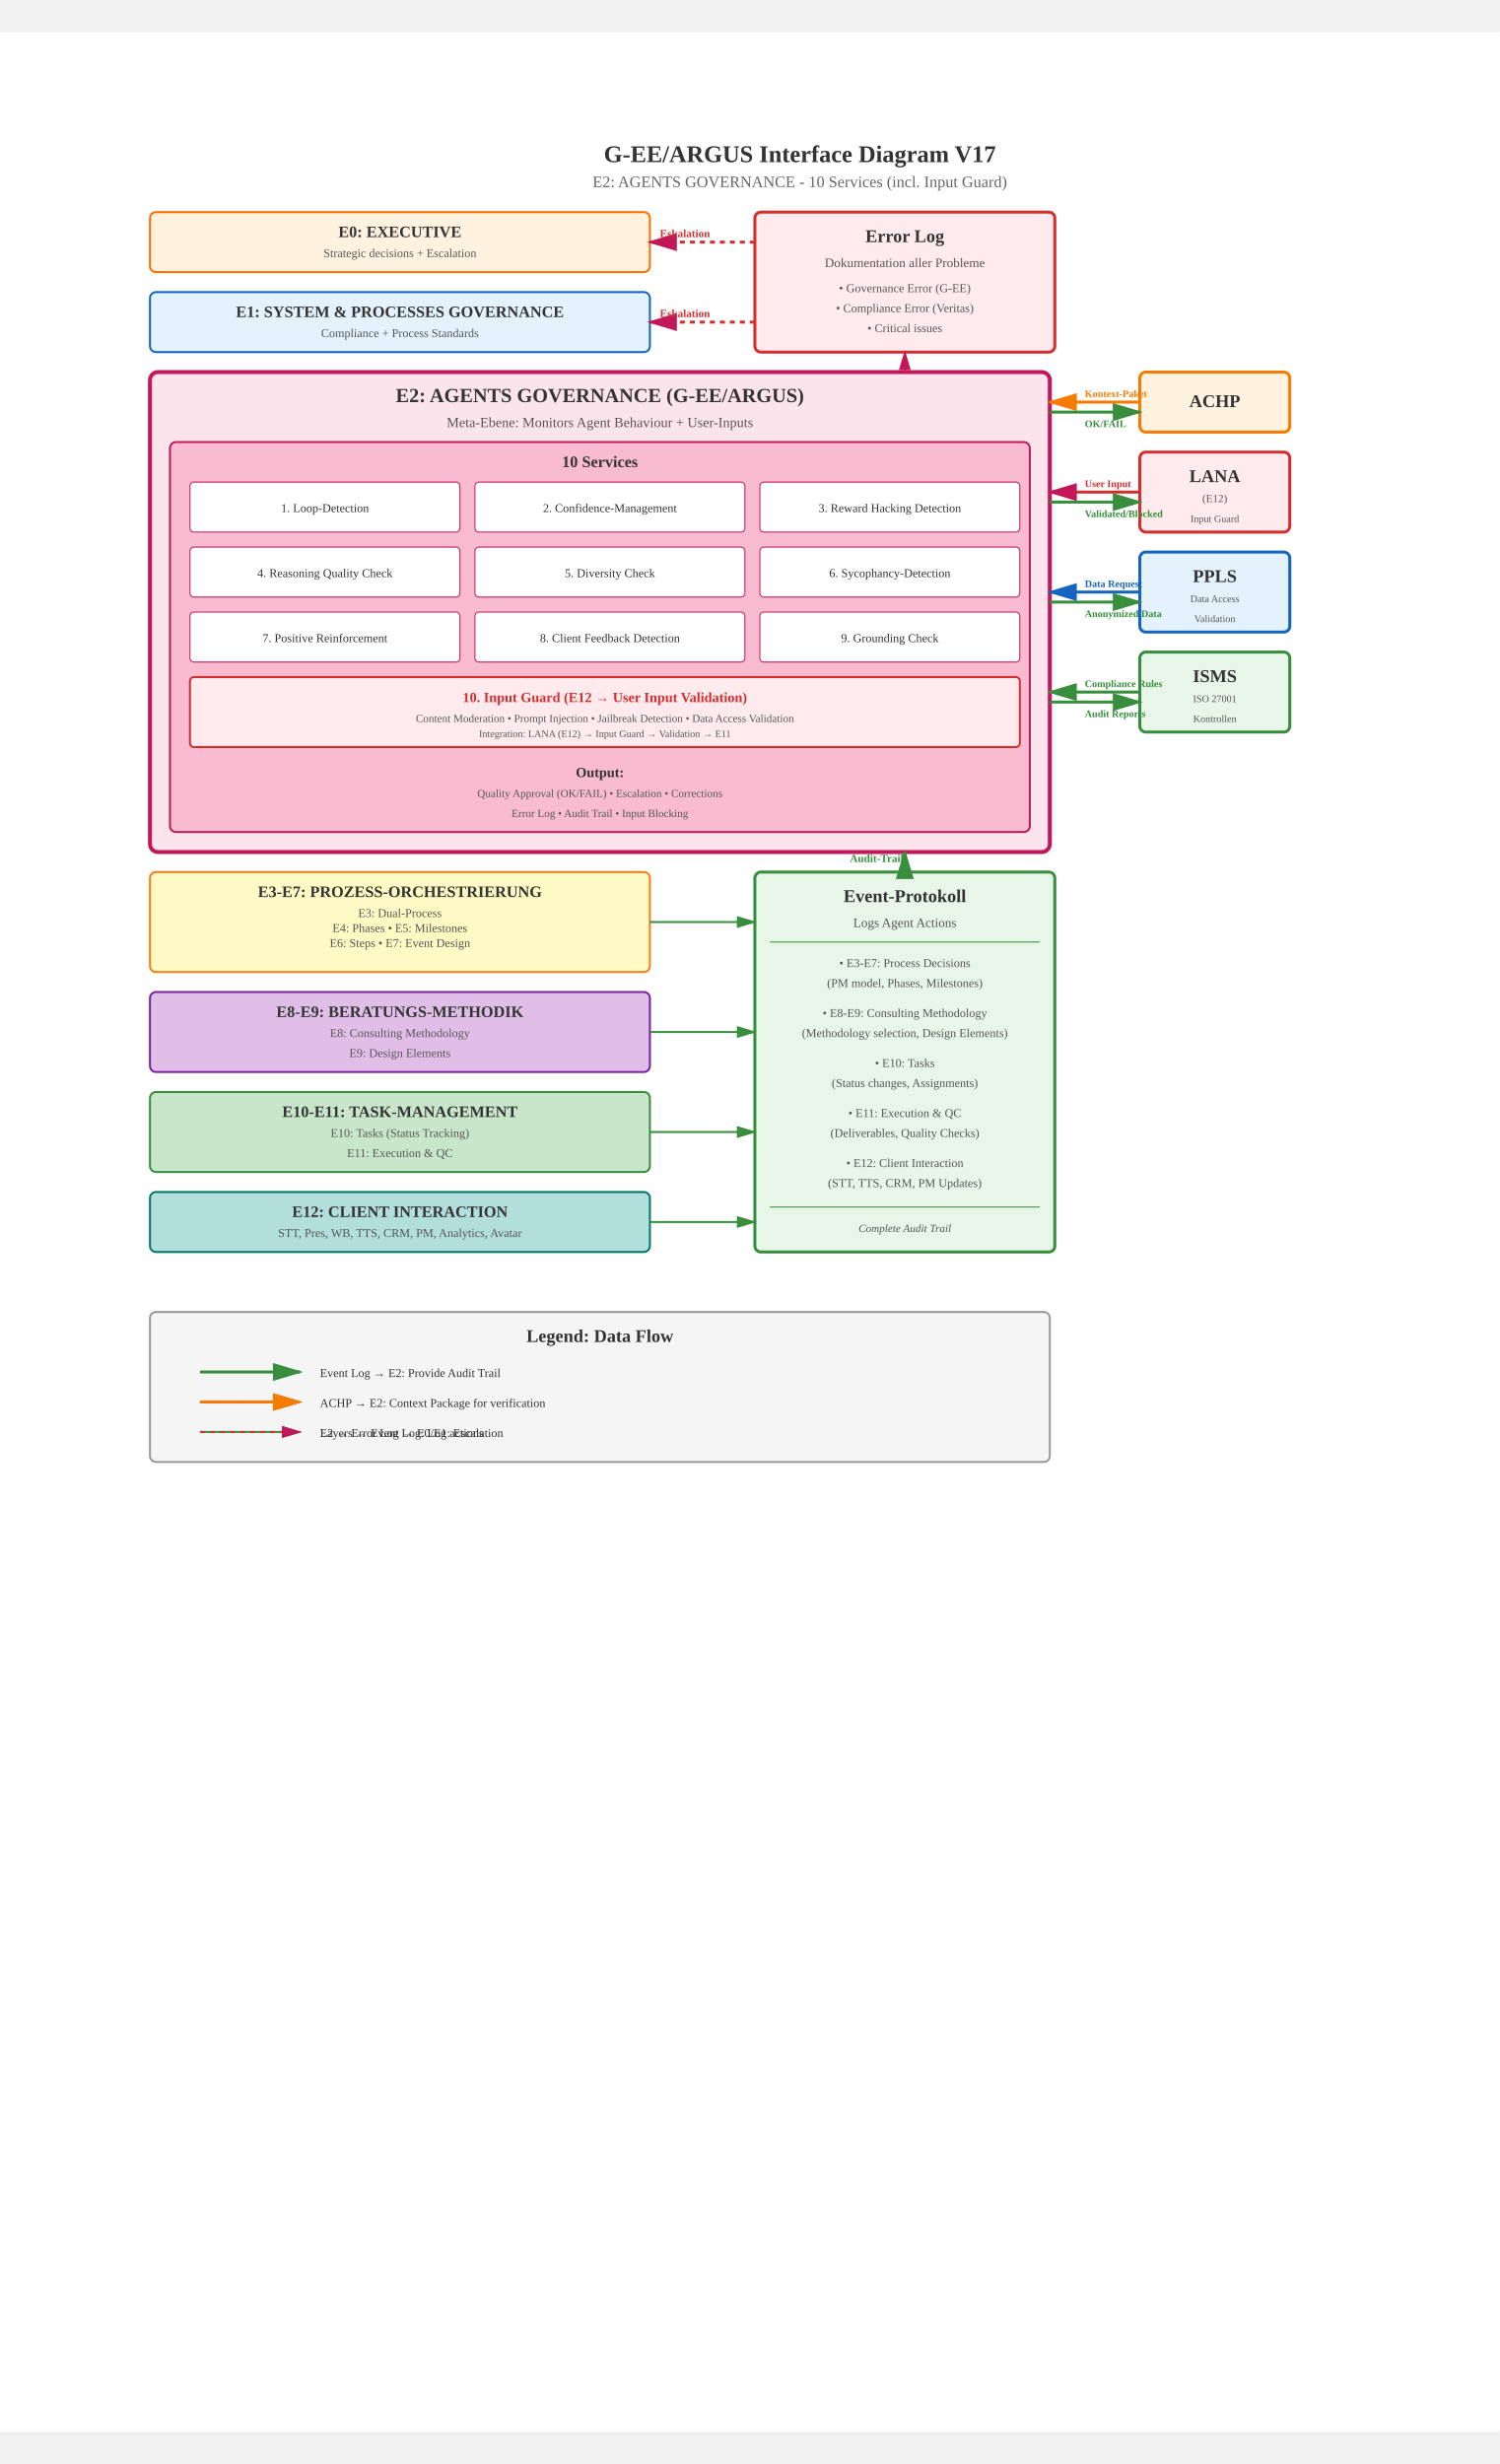
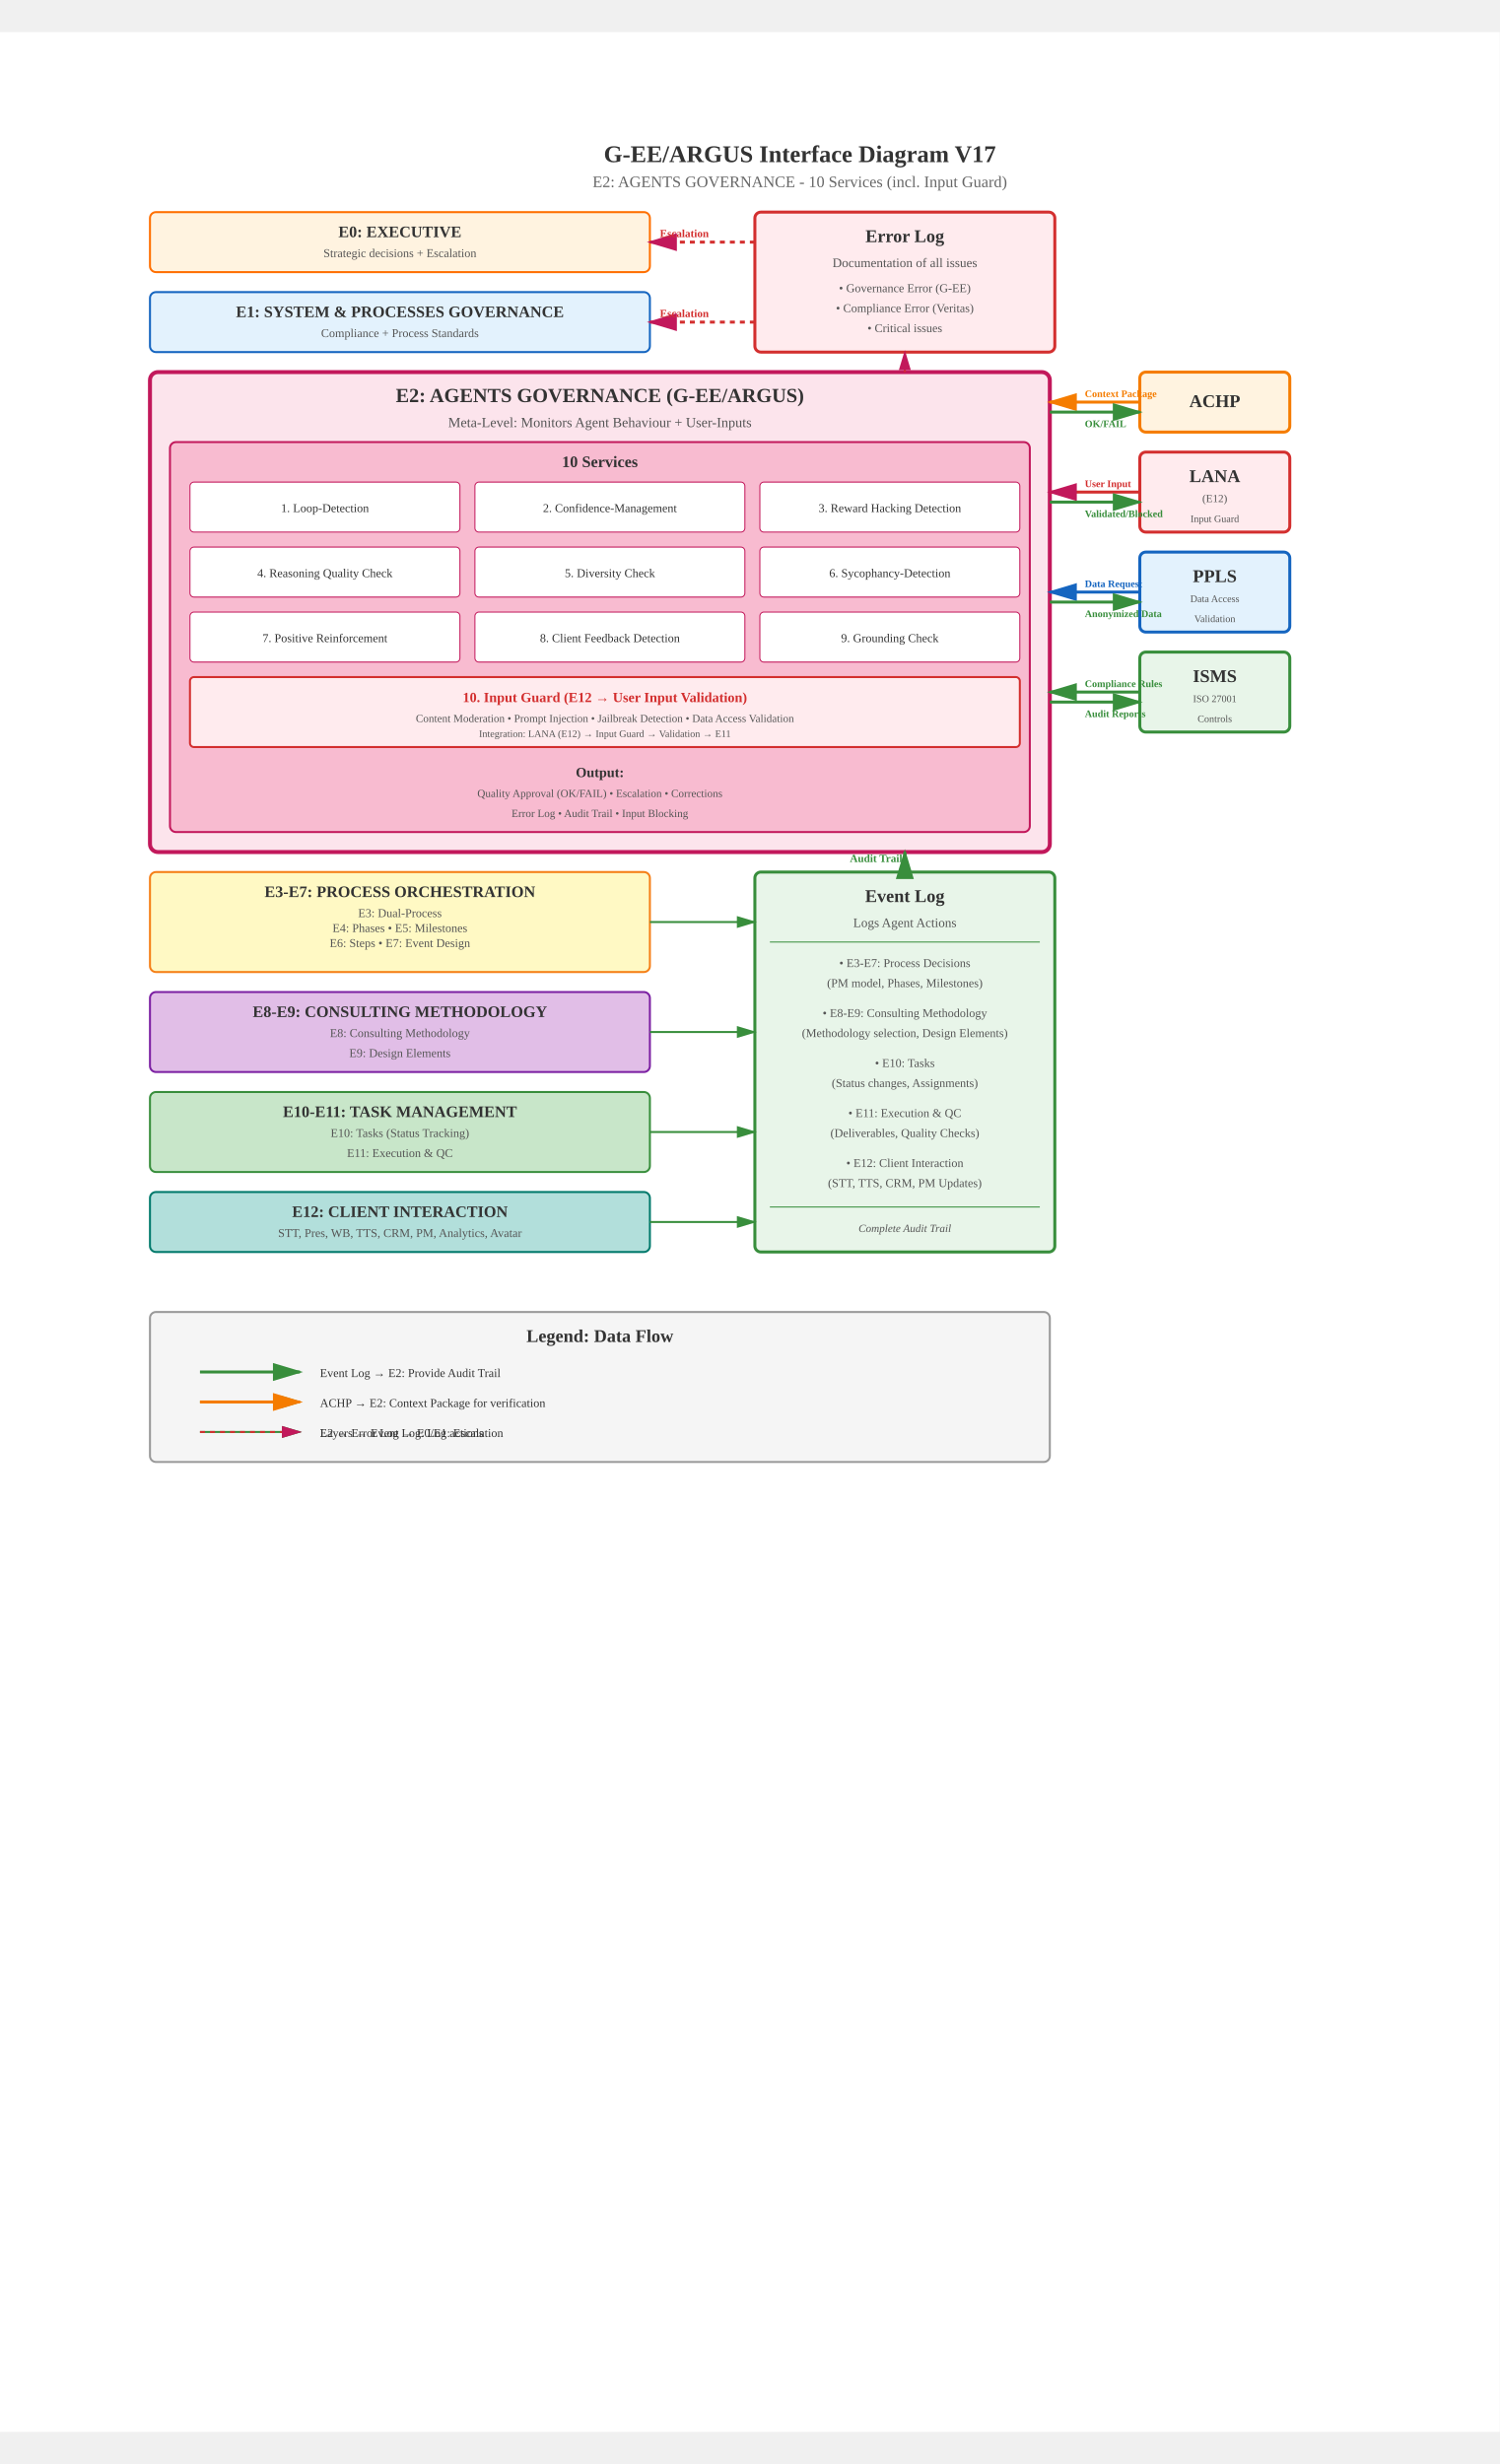
<svg xmlns="http://www.w3.org/2000/svg" width="1400" height="2300" viewBox="-100 -100 1500 2400" version="1.1">
  <defs>
    <marker id="arrowhead" markerWidth="10" markerHeight="10" refX="9" refY="3" orient="auto">
      <polygon points="0 0, 10 3, 0 6" fill="#666" />
    </marker>
    <marker id="arrowhead-blue" markerWidth="10" markerHeight="10" refX="9" refY="3" orient="auto">
      <polygon points="0 0, 10 3, 0 6" fill="#1565c0" />
    </marker>
    <marker id="arrowhead-red" markerWidth="10" markerHeight="10" refX="9" refY="3" orient="auto">
      <polygon points="0 0, 10 3, 0 6" fill="#c2185b" />
    </marker>
    <marker id="arrowhead-green" markerWidth="10" markerHeight="10" refX="9" refY="3" orient="auto">
      <polygon points="0 0, 10 3, 0 6" fill="#388e3c" />
    </marker>
    <marker id="arrowhead-orange" markerWidth="10" markerHeight="10" refX="9" refY="3" orient="auto">
      <polygon points="0 0, 10 3, 0 6" fill="#f57c00" />
    </marker>
  </defs>
  <rect x="-100" y="-100" width="1500" height="2400" fill="#ffffff" />
  <text x="700" y="30" font-size="24" font-weight="bold" text-anchor="middle" fill="#333">G-EE/ARGUS Interface Diagram V17</text>
  <text x="700" y="55" font-size="16" text-anchor="middle" fill="#666">E2: AGENTS GOVERNANCE - 10 Services (incl. Input Guard)</text>
  <rect x="50" y="80" width="500" height="60" fill="#fff3e0" stroke="#ff6f00" stroke-width="2" rx="6" />
  <text x="300" y="105" font-size="16" font-weight="bold" text-anchor="middle" fill="#333">E0: EXECUTIVE</text>
  <text x="300" y="125" font-size="12" text-anchor="middle" fill="#555">Strategic decisions + Escalation</text>
  <rect x="50" y="160" width="500" height="60" fill="#e3f2fd" stroke="#1565c0" stroke-width="2" rx="6" />
  <text x="300" y="185" font-size="16" font-weight="bold" text-anchor="middle" fill="#333">E1: SYSTEM &amp; PROCESSES GOVERNANCE</text>
  <text x="300" y="205" font-size="12" text-anchor="middle" fill="#555">Compliance + Process Standards</text>
  <rect x="50" y="240" width="900" height="480" fill="#fce4ec" stroke="#c2185b" stroke-width="4" rx="8" />
  <text x="500" y="270" font-size="20" font-weight="bold" text-anchor="middle" fill="#333">E2: AGENTS GOVERNANCE (G-EE/ARGUS)</text>
-   <text x="500" y="295" font-size="14" text-anchor="middle" fill="#555">Meta-Ebene: Monitors Agent Behaviour + User-Inputs</text>
+   <text x="500" y="295" font-size="14" text-anchor="middle" fill="#555">Meta-Level: Monitors Agent Behaviour + User-Inputs</text>
  <rect x="70" y="310" width="860" height="390" fill="#f8bbd0" stroke="#c2185b" stroke-width="2" rx="6" />
  <text x="500" y="335" font-size="16" font-weight="bold" text-anchor="middle" fill="#333">10 Services</text>
  <rect x="90" y="350" width="270" height="50" fill="#fff" stroke="#c2185b" stroke-width="1" rx="4" />
  <text x="225" y="380" font-size="12" text-anchor="middle" fill="#333">1. Loop-Detection</text>
  <rect x="375" y="350" width="270" height="50" fill="#fff" stroke="#c2185b" stroke-width="1" rx="4" />
  <text x="510" y="380" font-size="12" text-anchor="middle" fill="#333">2. Confidence-Management</text>
  <rect x="660" y="350" width="260" height="50" fill="#fff" stroke="#c2185b" stroke-width="1" rx="4" />
  <text x="790" y="380" font-size="12" text-anchor="middle" fill="#333">3. Reward Hacking Detection</text>
  <rect x="90" y="415" width="270" height="50" fill="#fff" stroke="#c2185b" stroke-width="1" rx="4" />
  <text x="225" y="445" font-size="12" text-anchor="middle" fill="#333">4. Reasoning Quality Check</text>
  <rect x="375" y="415" width="270" height="50" fill="#fff" stroke="#c2185b" stroke-width="1" rx="4" />
  <text x="510" y="445" font-size="12" text-anchor="middle" fill="#333">5. Diversity Check</text>
  <rect x="660" y="415" width="260" height="50" fill="#fff" stroke="#c2185b" stroke-width="1" rx="4" />
  <text x="790" y="445" font-size="12" text-anchor="middle" fill="#333">6. Sycophancy-Detection</text>
  <rect x="90" y="480" width="270" height="50" fill="#fff" stroke="#c2185b" stroke-width="1" rx="4" />
  <text x="225" y="510" font-size="12" text-anchor="middle" fill="#333">7. Positive Reinforcement</text>
  <rect x="375" y="480" width="270" height="50" fill="#fff" stroke="#c2185b" stroke-width="1" rx="4" />
  <text x="510" y="510" font-size="12" text-anchor="middle" fill="#333">8. Client Feedback Detection</text>
  <rect x="660" y="480" width="260" height="50" fill="#fff" stroke="#c2185b" stroke-width="1" rx="4" />
  <text x="790" y="510" font-size="12" text-anchor="middle" fill="#333">9. Grounding Check</text>
  <rect x="90" y="545" width="830" height="70" fill="#ffebee" stroke="#d32f2f" stroke-width="2" rx="4" />
  <text x="505" y="570" font-size="14" font-weight="bold" text-anchor="middle" fill="#d32f2f">10. Input Guard (E12 → User Input Validation)</text>
  <text x="505" y="590" font-size="11" text-anchor="middle" fill="#555">Content Moderation • Prompt Injection • Jailbreak Detection • Data Access Validation</text>
  <text x="505" y="605" font-size="10" text-anchor="middle" fill="#555">Integration: LANA (E12) → Input Guard → Validation → E11</text>
  <text x="500" y="645" font-size="14" font-weight="bold" text-anchor="middle" fill="#333">Output:</text>
  <text x="500" y="665" font-size="11" text-anchor="middle" fill="#555">Quality Approval (OK/FAIL) • Escalation • Corrections</text>
  <text x="500" y="685" font-size="11" text-anchor="middle" fill="#555">Error Log • Audit Trail • Input Blocking</text>
  <rect x="50" y="740" width="500" height="100" fill="#fff9c4" stroke="#f57f17" stroke-width="2" rx="6" />
-   <text x="300" y="765" font-size="16" font-weight="bold" text-anchor="middle" fill="#333">E3-E7: PROZESS-ORCHESTRIERUNG</text>
+   <text x="300" y="765" font-size="16" font-weight="bold" text-anchor="middle" fill="#333">E3-E7: PROCESS ORCHESTRATION</text>
  <text x="300" y="785" font-size="12" text-anchor="middle" fill="#555">E3: Dual-Process</text>
  <text x="300" y="800" font-size="12" text-anchor="middle" fill="#555">E4: Phases • E5: Milestones</text>
  <text x="300" y="815" font-size="12" text-anchor="middle" fill="#555">E6: Steps • E7: Event Design</text>
  <rect x="50" y="860" width="500" height="80" fill="#e1bee7" stroke="#7b1fa2" stroke-width="2" rx="6" />
-   <text x="300" y="885" font-size="16" font-weight="bold" text-anchor="middle" fill="#333">E8-E9: BERATUNGS-METHODIK</text>
+   <text x="300" y="885" font-size="16" font-weight="bold" text-anchor="middle" fill="#333">E8-E9: CONSULTING METHODOLOGY</text>
  <text x="300" y="905" font-size="12" text-anchor="middle" fill="#555">E8: Consulting Methodology</text>
  <text x="300" y="925" font-size="12" text-anchor="middle" fill="#555">E9: Design Elements</text>
  <rect x="50" y="960" width="500" height="80" fill="#c8e6c9" stroke="#388e3c" stroke-width="2" rx="6" />
-   <text x="300" y="985" font-size="16" font-weight="bold" text-anchor="middle" fill="#333">E10-E11: TASK-MANAGEMENT</text>
+   <text x="300" y="985" font-size="16" font-weight="bold" text-anchor="middle" fill="#333">E10-E11: TASK MANAGEMENT</text>
  <text x="300" y="1005" font-size="12" text-anchor="middle" fill="#555">E10: Tasks (Status Tracking)</text>
  <text x="300" y="1025" font-size="12" text-anchor="middle" fill="#555">E11: Execution &amp; QC</text>
  <rect x="50" y="1060" width="500" height="60" fill="#b2dfdb" stroke="#00796b" stroke-width="2" rx="6" />
  <text x="300" y="1085" font-size="16" font-weight="bold" text-anchor="middle" fill="#333">E12: CLIENT INTERACTION</text>
  <text x="300" y="1105" font-size="12" text-anchor="middle" fill="#555">STT, Pres, WB, TTS, CRM, PM, Analytics, Avatar</text>
  <rect x="655" y="740" width="300" height="380" fill="#e8f5e9" stroke="#388e3c" stroke-width="3" rx="6" />
-   <text x="805" y="770" font-size="18" font-weight="bold" text-anchor="middle" fill="#333">Event-Protokoll</text>
+   <text x="805" y="770" font-size="18" font-weight="bold" text-anchor="middle" fill="#333">Event Log</text>
  <text x="805" y="795" font-size="13" text-anchor="middle" fill="#555">Logs Agent Actions</text>
  <line x1="670" y1="810" x2="940" y2="810" stroke="#388e3c" stroke-width="1" />
  <text x="805" y="835" font-size="12" text-anchor="middle" fill="#555">• E3-E7: Process Decisions</text>
  <text x="805" y="855" font-size="12" text-anchor="middle" fill="#555">  (PM model, Phases, Milestones)</text>
  <text x="805" y="885" font-size="12" text-anchor="middle" fill="#555">• E8-E9: Consulting Methodology</text>
  <text x="805" y="905" font-size="12" text-anchor="middle" fill="#555">  (Methodology selection, Design Elements)</text>
  <text x="805" y="935" font-size="12" text-anchor="middle" fill="#555">• E10: Tasks</text>
  <text x="805" y="955" font-size="12" text-anchor="middle" fill="#555">  (Status changes, Assignments)</text>
  <text x="805" y="985" font-size="12" text-anchor="middle" fill="#555">• E11: Execution &amp; QC</text>
  <text x="805" y="1005" font-size="12" text-anchor="middle" fill="#555">  (Deliverables, Quality Checks)</text>
  <text x="805" y="1035" font-size="12" text-anchor="middle" fill="#555">• E12: Client Interaction</text>
  <text x="805" y="1055" font-size="12" text-anchor="middle" fill="#555">  (STT, TTS, CRM, PM Updates)</text>
  <line x1="670" y1="1075" x2="940" y2="1075" stroke="#388e3c" stroke-width="1" />
  <text x="805" y="1100" font-size="11" text-anchor="middle" fill="#555" font-style="italic">Complete Audit Trail</text>
  <rect x="655" y="80" width="300" height="140" fill="#ffebee" stroke="#d32f2f" stroke-width="3" rx="6" />
  <text x="805" y="110" font-size="18" font-weight="bold" text-anchor="middle" fill="#333">Error Log</text>
-   <text x="805" y="135" font-size="13" text-anchor="middle" fill="#555">Dokumentation aller Probleme</text>
+   <text x="805" y="135" font-size="13" text-anchor="middle" fill="#555">Documentation of all issues</text>
  <text x="805" y="160" font-size="12" text-anchor="middle" fill="#555">• Governance Error (G-EE)</text>
  <text x="805" y="180" font-size="12" text-anchor="middle" fill="#555">• Compliance Error (Veritas)</text>
  <text x="805" y="200" font-size="12" text-anchor="middle" fill="#555">• Critical issues</text>
  <rect x="1040" y="240" width="150" height="60" fill="#fff3e0" stroke="#f57c00" stroke-width="3" rx="6" />
  <text x="1115" y="275" font-size="18" font-weight="bold" text-anchor="middle" fill="#333">ACHP</text>
  <rect x="1040" y="320" width="150" height="80" fill="#ffebee" stroke="#d32f2f" stroke-width="3" rx="6" />
  <text x="1115" y="350" font-size="18" font-weight="bold" text-anchor="middle" fill="#333">LANA</text>
  <text x="1115" y="370" font-size="11" text-anchor="middle" fill="#555">(E12)</text>
  <text x="1115" y="390" font-size="10" text-anchor="middle" fill="#555">Input Guard</text>
  <rect x="1040" y="420" width="150" height="80" fill="#e3f2fd" stroke="#1565c0" stroke-width="3" rx="6" />
  <text x="1115" y="450" font-size="18" font-weight="bold" text-anchor="middle" fill="#333">PPLS</text>
  <text x="1115" y="470" font-size="10" text-anchor="middle" fill="#555">Data Access</text>
  <text x="1115" y="490" font-size="10" text-anchor="middle" fill="#555">Validation</text>
  <rect x="1040" y="520" width="150" height="80" fill="#e8f5e9" stroke="#388e3c" stroke-width="3" rx="6" />
  <text x="1115" y="550" font-size="18" font-weight="bold" text-anchor="middle" fill="#333">ISMS</text>
  <text x="1115" y="570" font-size="10" text-anchor="middle" fill="#555">ISO 27001</text>
-   <text x="1115" y="590" font-size="10" text-anchor="middle" fill="#555">Kontrollen</text>
+   <text x="1115" y="590" font-size="10" text-anchor="middle" fill="#555">Controls</text>
  <line x1="550" y1="790" x2="655" y2="790" stroke="#388e3c" stroke-width="2" marker-end="url(#arrowhead-green)" />
  <line x1="550" y1="900" x2="655" y2="900" stroke="#388e3c" stroke-width="2" marker-end="url(#arrowhead-green)" />
  <line x1="550" y1="1000" x2="655" y2="1000" stroke="#388e3c" stroke-width="2" marker-end="url(#arrowhead-green)" />
  <line x1="550" y1="1090" x2="655" y2="1090" stroke="#388e3c" stroke-width="2" marker-end="url(#arrowhead-green)" />
  <line x1="805" y1="740" x2="805" y2="720" stroke="#388e3c" stroke-width="3" marker-end="url(#arrowhead-green)" />
-   <text x="750" y="730" font-size="11" fill="#388e3c" font-weight="bold">Audit-Trail</text>
+   <text x="750" y="730" font-size="11" fill="#388e3c" font-weight="bold">Audit Trail</text>
  <line x1="1040" y1="270" x2="950" y2="270" stroke="#f57c00" stroke-width="3" marker-end="url(#arrowhead-orange)" />
-   <text x="985" y="265" font-size="10" fill="#f57c00" font-weight="bold">Kontext-Paket</text>
+   <text x="985" y="265" font-size="10" fill="#f57c00" font-weight="bold">Context Package</text>
  <line x1="950" y1="280" x2="1040" y2="280" stroke="#388e3c" stroke-width="3" marker-end="url(#arrowhead-green)" />
  <text x="985" y="295" font-size="10" fill="#388e3c" font-weight="bold">OK/FAIL</text>
  <line x1="1040" y1="360" x2="950" y2="360" stroke="#d32f2f" stroke-width="3" marker-end="url(#arrowhead-red)" />
  <text x="985" y="355" font-size="10" fill="#d32f2f" font-weight="bold">User Input</text>
  <line x1="950" y1="370" x2="1040" y2="370" stroke="#388e3c" stroke-width="3" marker-end="url(#arrowhead-green)" />
  <text x="985" y="385" font-size="10" fill="#388e3c" font-weight="bold">Validated/Blocked</text>
  <line x1="1040" y1="460" x2="950" y2="460" stroke="#1565c0" stroke-width="3" marker-end="url(#arrowhead-blue)" />
  <text x="985" y="455" font-size="10" fill="#1565c0" font-weight="bold">Data Request</text>
  <line x1="950" y1="470" x2="1040" y2="470" stroke="#388e3c" stroke-width="3" marker-end="url(#arrowhead-green)" />
  <text x="985" y="485" font-size="10" fill="#388e3c" font-weight="bold">Anonymized Data</text>
  <line x1="1040" y1="560" x2="950" y2="560" stroke="#388e3c" stroke-width="3" marker-end="url(#arrowhead-green)" />
  <text x="985" y="555" font-size="10" fill="#388e3c" font-weight="bold">Compliance Rules</text>
  <line x1="950" y1="570" x2="1040" y2="570" stroke="#388e3c" stroke-width="3" marker-end="url(#arrowhead-green)" />
  <text x="985" y="585" font-size="10" fill="#388e3c" font-weight="bold">Audit Reports</text>
  <line x1="805" y1="240" x2="805" y2="220" stroke="#d32f2f" stroke-width="2" marker-end="url(#arrowhead-red)" />
  <line x1="655" y1="110" x2="550" y2="110" stroke="#d32f2f" stroke-width="3" stroke-dasharray="5,5" marker-end="url(#arrowhead-red)" />
-   <text x="560" y="105" font-size="11" fill="#d32f2f" font-weight="bold">Eskalation</text>
+   <text x="560" y="105" font-size="11" fill="#d32f2f" font-weight="bold">Escalation</text>
  <line x1="655" y1="190" x2="550" y2="190" stroke="#d32f2f" stroke-width="3" stroke-dasharray="5,5" marker-end="url(#arrowhead-red)" />
-   <text x="560" y="185" font-size="11" fill="#d32f2f" font-weight="bold">Eskalation</text>
+   <text x="560" y="185" font-size="11" fill="#d32f2f" font-weight="bold">Escalation</text>
  <rect x="50" y="1180" width="900" height="150" fill="#f5f5f5" stroke="#999" stroke-width="2" rx="6" />
  <text x="500" y="1210" font-size="18" font-weight="bold" text-anchor="middle" fill="#333">Legend: Data Flow</text>
  <line x1="100" y1="1270" x2="200" y2="1270" stroke="#388e3c" stroke-width="2" stroke-dasharray="3,3" marker-end="url(#arrowhead-green)" />
  <line x1="100" y1="1300" x2="200" y2="1300" stroke="#388e3c" stroke-width="2" marker-end="url(#arrowhead-green)" />
  <text x="220" y="1305" font-size="12" fill="#333">Layers → Event Log: Log actions</text>
  <line x1="100" y1="1240" x2="200" y2="1240" stroke="#388e3c" stroke-width="3" marker-end="url(#arrowhead-green)" />
  <text x="220" y="1245" font-size="12" fill="#333">Event Log → E2: Provide Audit Trail</text>
  <line x1="100" y1="1270" x2="200" y2="1270" stroke="#f57c00" stroke-width="3" marker-end="url(#arrowhead-orange)" />
  <text x="220" y="1275" font-size="12" fill="#333">ACHP → E2: Context Package for verification</text>
  <line x1="100" y1="1300" x2="200" y2="1300" stroke="#d32f2f" stroke-width="2" stroke-dasharray="5,5" marker-end="url(#arrowhead-red)" />
  <text x="220" y="1305" font-size="12" fill="#333">E2 → Error Log → E0/E1: Escalation</text>
</svg>
